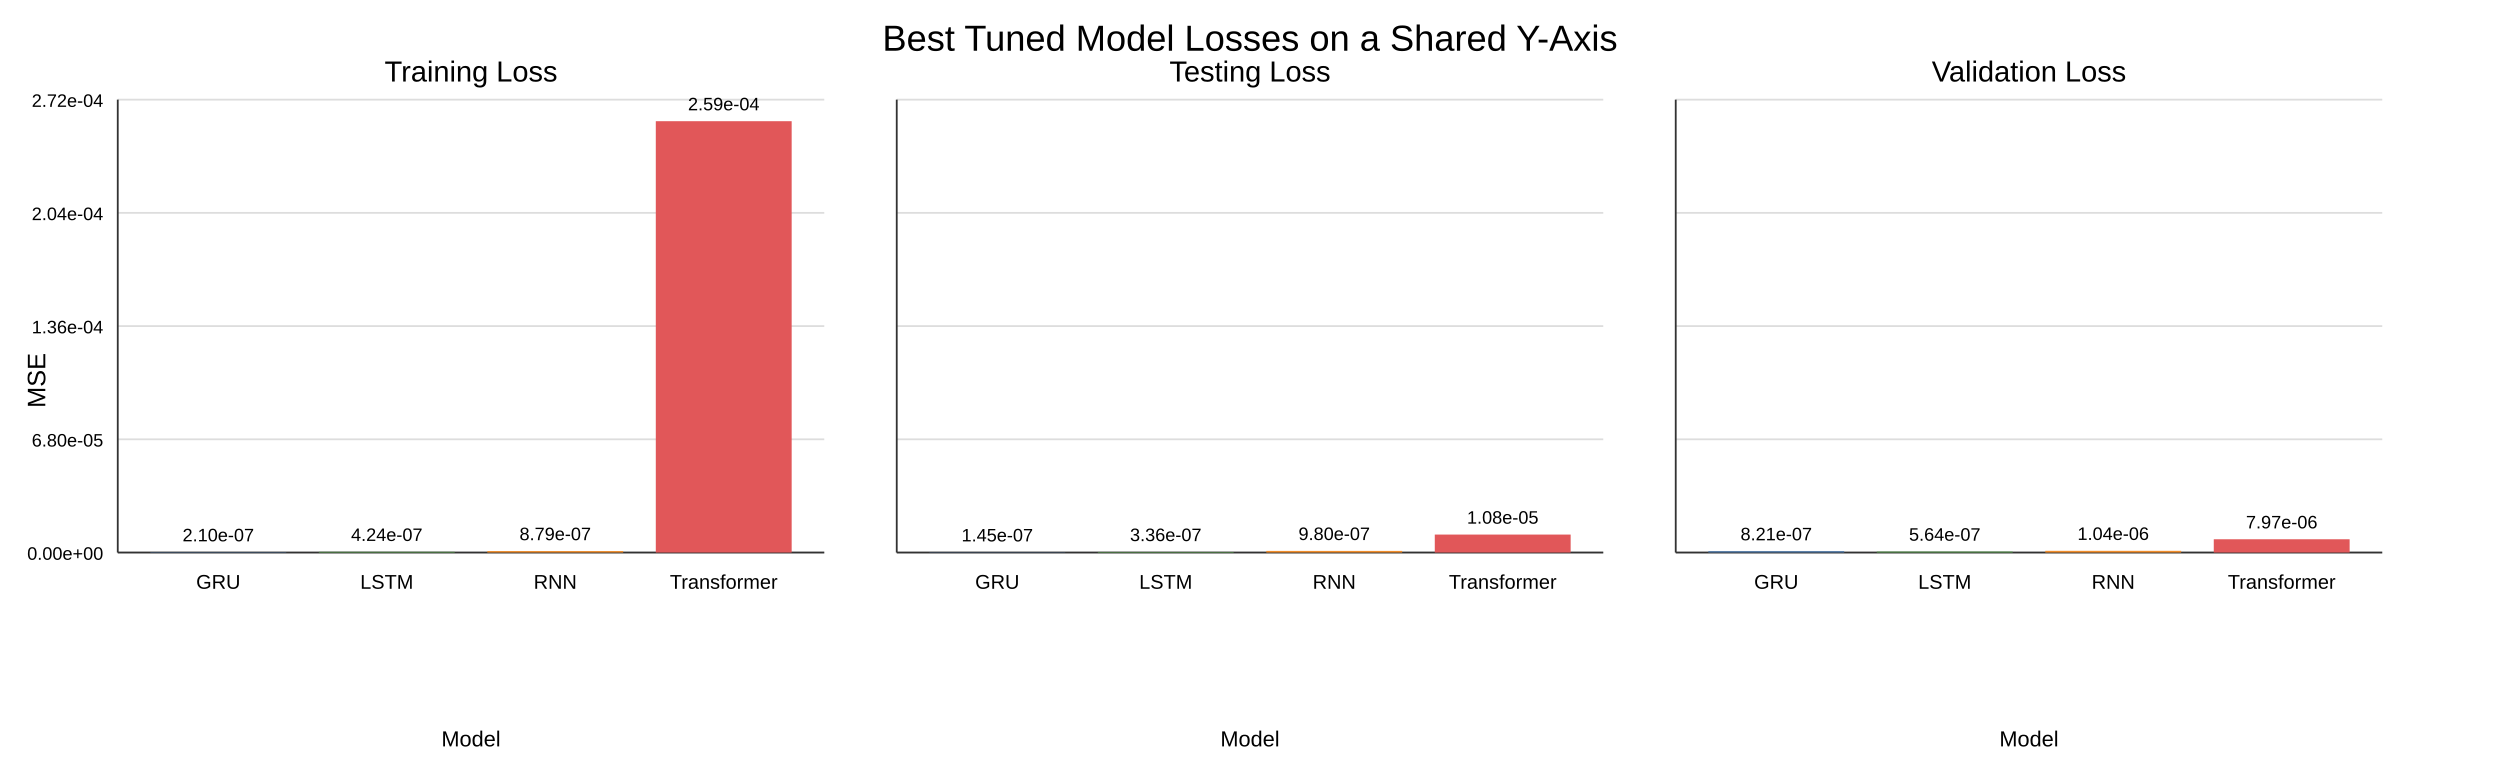
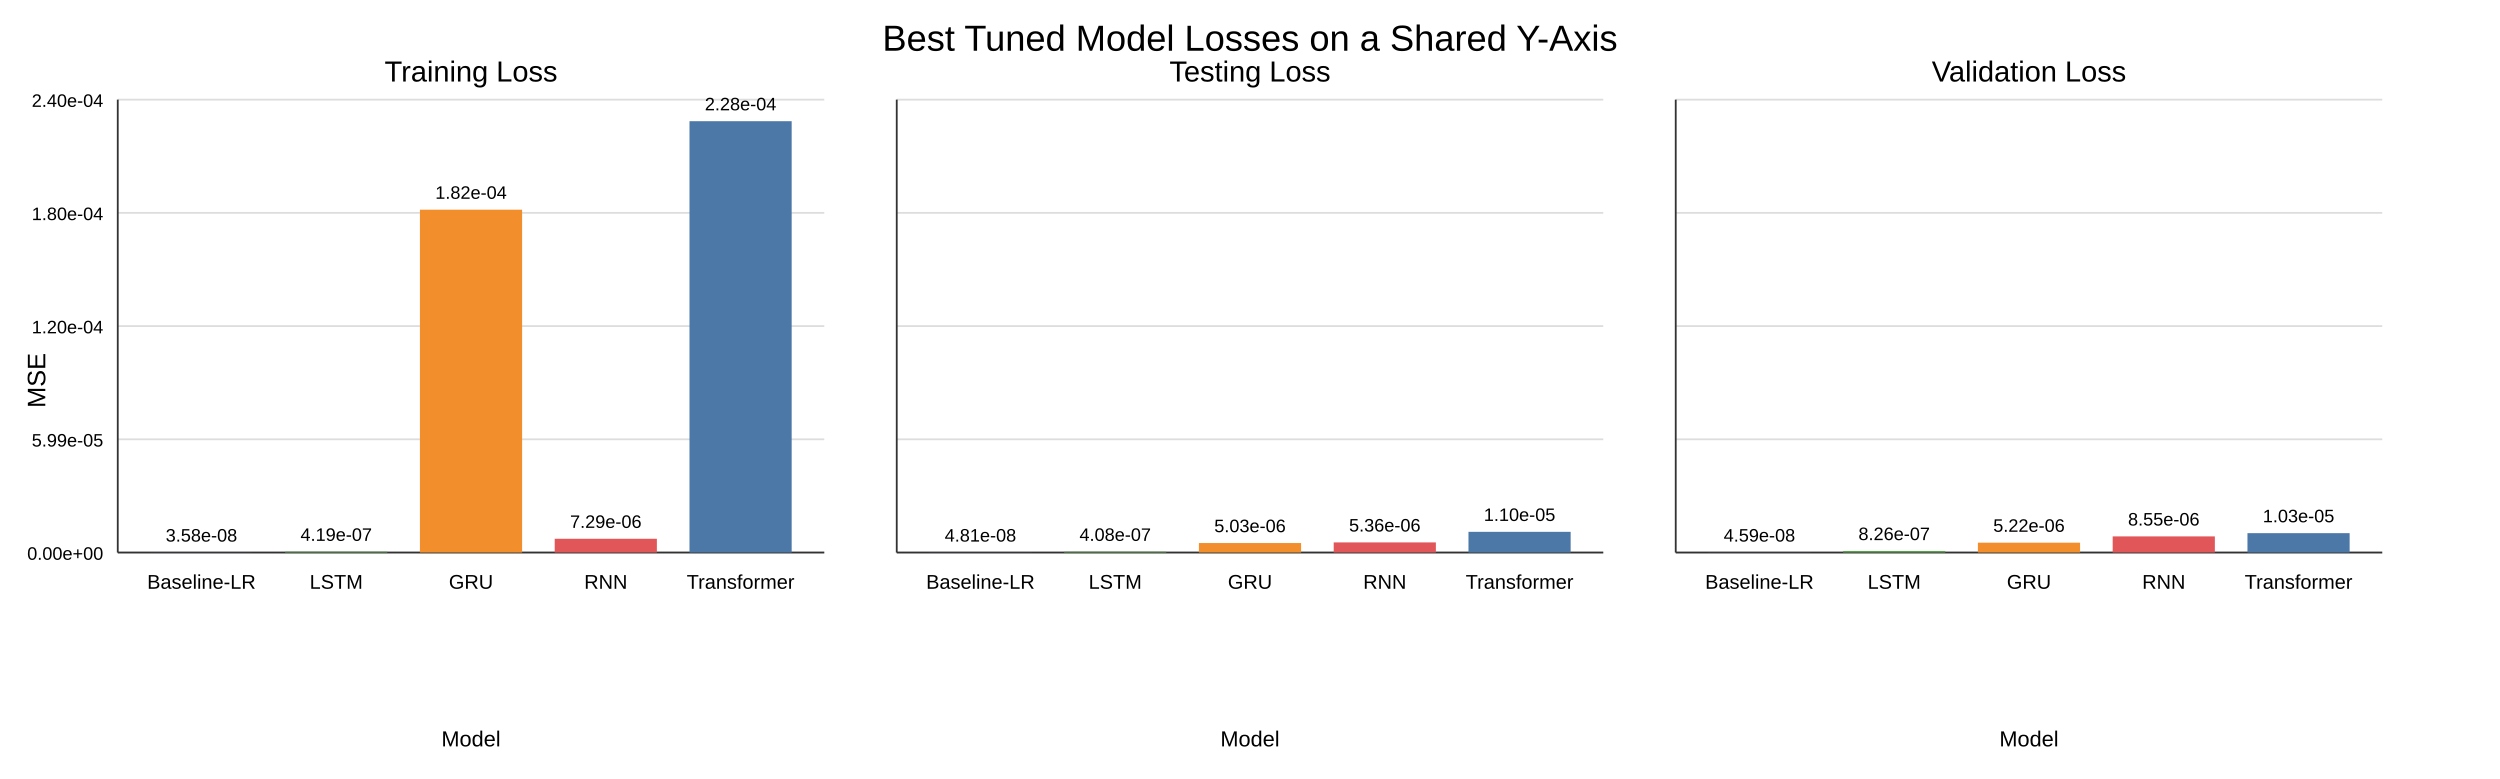
<svg xmlns="http://www.w3.org/2000/svg" width="1380" height="430" viewBox="0 0 1380 430">
  <rect width="100%" height="100%" fill="white" />
  <text x="690" y="28" font-size="20" text-anchor="middle" font-family="Arial">Best Tuned Model Losses on a Shared Y-Axis</text>
  <text x="25" y="210" font-size="14" text-anchor="middle" transform="rotate(-90 25 210)" font-family="Arial">MSE</text>
  <text x="260.0" y="45" font-size="16" text-anchor="middle" font-family="Arial">Training Loss</text>
  <line x1="65" y1="305.00" x2="455" y2="305.00" stroke="#dddddd" stroke-width="1" />
  <text x="57" y="309.00" font-size="10" text-anchor="end" font-family="Arial">0.00e+00</text>
  <line x1="65" y1="242.50" x2="455" y2="242.50" stroke="#dddddd" stroke-width="1" />
-   <text x="57" y="246.50" font-size="10" text-anchor="end" font-family="Arial">6.80e-05</text>
+   <text x="57" y="246.50" font-size="10" text-anchor="end" font-family="Arial">5.99e-05</text>
  <line x1="65" y1="180.00" x2="455" y2="180.00" stroke="#dddddd" stroke-width="1" />
-   <text x="57" y="184.00" font-size="10" text-anchor="end" font-family="Arial">1.36e-04</text>
+   <text x="57" y="184.00" font-size="10" text-anchor="end" font-family="Arial">1.20e-04</text>
  <line x1="65" y1="117.50" x2="455" y2="117.50" stroke="#dddddd" stroke-width="1" />
-   <text x="57" y="121.50" font-size="10" text-anchor="end" font-family="Arial">2.04e-04</text>
+   <text x="57" y="121.50" font-size="10" text-anchor="end" font-family="Arial">1.80e-04</text>
  <line x1="65" y1="55.00" x2="455" y2="55.00" stroke="#dddddd" stroke-width="1" />
-   <text x="57" y="59.00" font-size="10" text-anchor="end" font-family="Arial">2.72e-04</text>
+   <text x="57" y="59.00" font-size="10" text-anchor="end" font-family="Arial">2.40e-04</text>
  <line x1="65" y1="55" x2="65" y2="305" stroke="#333333" stroke-width="1" />
  <line x1="65" y1="305" x2="455" y2="305" stroke="#333333" stroke-width="1" />
-   <rect x="83.00" y="304.81" width="75.00" height="0.19" fill="#4C78A8" />
-   <text x="120.50" y="298.81" font-size="10" text-anchor="middle" font-family="Arial">2.10e-07</text>
-   <text x="120.50" y="325.00" font-size="11" text-anchor="middle" font-family="Arial">GRU</text>
-   <rect x="176.00" y="304.61" width="75.00" height="0.39" fill="#59A14F" />
-   <text x="213.50" y="298.61" font-size="10" text-anchor="middle" font-family="Arial">4.24e-07</text>
-   <text x="213.50" y="325.00" font-size="11" text-anchor="middle" font-family="Arial">LSTM</text>
-   <rect x="269.00" y="304.19" width="75.00" height="0.81" fill="#F28E2B" />
-   <text x="306.50" y="298.19" font-size="10" text-anchor="middle" font-family="Arial">8.79e-07</text>
-   <text x="306.50" y="325.00" font-size="11" text-anchor="middle" font-family="Arial">RNN</text>
-   <rect x="362.00" y="66.90" width="75.00" height="238.10" fill="#E15759" />
-   <text x="399.50" y="60.90" font-size="10" text-anchor="middle" font-family="Arial">2.59e-04</text>
-   <text x="399.50" y="325.00" font-size="11" text-anchor="middle" font-family="Arial">Transformer</text>
+   <rect x="83.00" y="304.96" width="56.40" height="0.04" fill="#4C78A8" />
+   <text x="111.20" y="298.96" font-size="10" text-anchor="middle" font-family="Arial">3.58e-08</text>
+   <text x="111.20" y="325.00" font-size="11" text-anchor="middle" font-family="Arial">Baseline-LR</text>
+   <rect x="157.40" y="304.56" width="56.40" height="0.44" fill="#59A14F" />
+   <text x="185.60" y="298.56" font-size="10" text-anchor="middle" font-family="Arial">4.19e-07</text>
+   <text x="185.60" y="325.00" font-size="11" text-anchor="middle" font-family="Arial">LSTM</text>
+   <rect x="231.80" y="115.75" width="56.40" height="189.25" fill="#F28E2B" />
+   <text x="260.00" y="109.75" font-size="10" text-anchor="middle" font-family="Arial">1.82e-04</text>
+   <text x="260.00" y="325.00" font-size="11" text-anchor="middle" font-family="Arial">GRU</text>
+   <rect x="306.20" y="297.40" width="56.40" height="7.60" fill="#E15759" />
+   <text x="334.40" y="291.40" font-size="10" text-anchor="middle" font-family="Arial">7.29e-06</text>
+   <text x="334.40" y="325.00" font-size="11" text-anchor="middle" font-family="Arial">RNN</text>
+   <rect x="380.60" y="66.90" width="56.40" height="238.10" fill="#4C78A8" />
+   <text x="408.80" y="60.90" font-size="10" text-anchor="middle" font-family="Arial">2.28e-04</text>
+   <text x="408.80" y="325.00" font-size="11" text-anchor="middle" font-family="Arial">Transformer</text>
  <text x="260.0" y="412" font-size="12" text-anchor="middle" font-family="Arial">Model</text>
  <text x="690.0" y="45" font-size="16" text-anchor="middle" font-family="Arial">Testing Loss</text>
  <line x1="495" y1="305.00" x2="885" y2="305.00" stroke="#dddddd" stroke-width="1" />
  <line x1="495" y1="242.50" x2="885" y2="242.50" stroke="#dddddd" stroke-width="1" />
  <line x1="495" y1="180.00" x2="885" y2="180.00" stroke="#dddddd" stroke-width="1" />
  <line x1="495" y1="117.50" x2="885" y2="117.50" stroke="#dddddd" stroke-width="1" />
  <line x1="495" y1="55.00" x2="885" y2="55.00" stroke="#dddddd" stroke-width="1" />
  <line x1="495" y1="55" x2="495" y2="305" stroke="#333333" stroke-width="1" />
  <line x1="495" y1="305" x2="885" y2="305" stroke="#333333" stroke-width="1" />
-   <rect x="513.00" y="304.87" width="75.00" height="0.13" fill="#4C78A8" />
-   <text x="550.50" y="298.87" font-size="10" text-anchor="middle" font-family="Arial">1.45e-07</text>
-   <text x="550.50" y="325.00" font-size="11" text-anchor="middle" font-family="Arial">GRU</text>
-   <rect x="606.00" y="304.69" width="75.00" height="0.31" fill="#59A14F" />
-   <text x="643.50" y="298.69" font-size="10" text-anchor="middle" font-family="Arial">3.36e-07</text>
-   <text x="643.50" y="325.00" font-size="11" text-anchor="middle" font-family="Arial">LSTM</text>
-   <rect x="699.00" y="304.10" width="75.00" height="0.90" fill="#F28E2B" />
-   <text x="736.50" y="298.10" font-size="10" text-anchor="middle" font-family="Arial">9.80e-07</text>
-   <text x="736.50" y="325.00" font-size="11" text-anchor="middle" font-family="Arial">RNN</text>
-   <rect x="792.00" y="295.08" width="75.00" height="9.92" fill="#E15759" />
-   <text x="829.50" y="289.08" font-size="10" text-anchor="middle" font-family="Arial">1.08e-05</text>
-   <text x="829.50" y="325.00" font-size="11" text-anchor="middle" font-family="Arial">Transformer</text>
+   <rect x="513.00" y="304.95" width="56.40" height="0.05" fill="#4C78A8" />
+   <text x="541.20" y="298.95" font-size="10" text-anchor="middle" font-family="Arial">4.81e-08</text>
+   <text x="541.20" y="325.00" font-size="11" text-anchor="middle" font-family="Arial">Baseline-LR</text>
+   <rect x="587.40" y="304.57" width="56.40" height="0.43" fill="#59A14F" />
+   <text x="615.60" y="298.57" font-size="10" text-anchor="middle" font-family="Arial">4.08e-07</text>
+   <text x="615.60" y="325.00" font-size="11" text-anchor="middle" font-family="Arial">LSTM</text>
+   <rect x="661.80" y="299.76" width="56.40" height="5.24" fill="#F28E2B" />
+   <text x="690.00" y="293.76" font-size="10" text-anchor="middle" font-family="Arial">5.03e-06</text>
+   <text x="690.00" y="325.00" font-size="11" text-anchor="middle" font-family="Arial">GRU</text>
+   <rect x="736.20" y="299.41" width="56.40" height="5.59" fill="#E15759" />
+   <text x="764.40" y="293.41" font-size="10" text-anchor="middle" font-family="Arial">5.36e-06</text>
+   <text x="764.40" y="325.00" font-size="11" text-anchor="middle" font-family="Arial">RNN</text>
+   <rect x="810.60" y="293.57" width="56.40" height="11.43" fill="#4C78A8" />
+   <text x="838.80" y="287.57" font-size="10" text-anchor="middle" font-family="Arial">1.10e-05</text>
+   <text x="838.80" y="325.00" font-size="11" text-anchor="middle" font-family="Arial">Transformer</text>
  <text x="690.0" y="412" font-size="12" text-anchor="middle" font-family="Arial">Model</text>
  <text x="1120.0" y="45" font-size="16" text-anchor="middle" font-family="Arial">Validation Loss</text>
  <line x1="925" y1="305.00" x2="1315" y2="305.00" stroke="#dddddd" stroke-width="1" />
  <line x1="925" y1="242.50" x2="1315" y2="242.50" stroke="#dddddd" stroke-width="1" />
  <line x1="925" y1="180.00" x2="1315" y2="180.00" stroke="#dddddd" stroke-width="1" />
  <line x1="925" y1="117.50" x2="1315" y2="117.50" stroke="#dddddd" stroke-width="1" />
  <line x1="925" y1="55.00" x2="1315" y2="55.00" stroke="#dddddd" stroke-width="1" />
  <line x1="925" y1="55" x2="925" y2="305" stroke="#333333" stroke-width="1" />
  <line x1="925" y1="305" x2="1315" y2="305" stroke="#333333" stroke-width="1" />
-   <rect x="943.00" y="304.25" width="75.00" height="0.75" fill="#4C78A8" />
-   <text x="980.50" y="298.25" font-size="10" text-anchor="middle" font-family="Arial">8.21e-07</text>
-   <text x="980.50" y="325.00" font-size="11" text-anchor="middle" font-family="Arial">GRU</text>
-   <rect x="1036.00" y="304.48" width="75.00" height="0.52" fill="#59A14F" />
-   <text x="1073.50" y="298.48" font-size="10" text-anchor="middle" font-family="Arial">5.64e-07</text>
-   <text x="1073.50" y="325.00" font-size="11" text-anchor="middle" font-family="Arial">LSTM</text>
-   <rect x="1129.00" y="304.05" width="75.00" height="0.95" fill="#F28E2B" />
-   <text x="1166.50" y="298.05" font-size="10" text-anchor="middle" font-family="Arial">1.04e-06</text>
-   <text x="1166.50" y="325.00" font-size="11" text-anchor="middle" font-family="Arial">RNN</text>
-   <rect x="1222.00" y="297.67" width="75.00" height="7.33" fill="#E15759" />
-   <text x="1259.50" y="291.67" font-size="10" text-anchor="middle" font-family="Arial">7.97e-06</text>
-   <text x="1259.50" y="325.00" font-size="11" text-anchor="middle" font-family="Arial">Transformer</text>
+   <rect x="943.00" y="304.95" width="56.40" height="0.05" fill="#4C78A8" />
+   <text x="971.20" y="298.95" font-size="10" text-anchor="middle" font-family="Arial">4.59e-08</text>
+   <text x="971.20" y="325.00" font-size="11" text-anchor="middle" font-family="Arial">Baseline-LR</text>
+   <rect x="1017.40" y="304.14" width="56.40" height="0.86" fill="#59A14F" />
+   <text x="1045.60" y="298.14" font-size="10" text-anchor="middle" font-family="Arial">8.26e-07</text>
+   <text x="1045.60" y="325.00" font-size="11" text-anchor="middle" font-family="Arial">LSTM</text>
+   <rect x="1091.80" y="299.56" width="56.40" height="5.44" fill="#F28E2B" />
+   <text x="1120.00" y="293.56" font-size="10" text-anchor="middle" font-family="Arial">5.22e-06</text>
+   <text x="1120.00" y="325.00" font-size="11" text-anchor="middle" font-family="Arial">GRU</text>
+   <rect x="1166.20" y="296.09" width="56.40" height="8.91" fill="#E15759" />
+   <text x="1194.40" y="290.09" font-size="10" text-anchor="middle" font-family="Arial">8.55e-06</text>
+   <text x="1194.40" y="325.00" font-size="11" text-anchor="middle" font-family="Arial">RNN</text>
+   <rect x="1240.60" y="294.30" width="56.40" height="10.70" fill="#4C78A8" />
+   <text x="1268.80" y="288.30" font-size="10" text-anchor="middle" font-family="Arial">1.03e-05</text>
+   <text x="1268.80" y="325.00" font-size="11" text-anchor="middle" font-family="Arial">Transformer</text>
  <text x="1120.0" y="412" font-size="12" text-anchor="middle" font-family="Arial">Model</text>
</svg>
